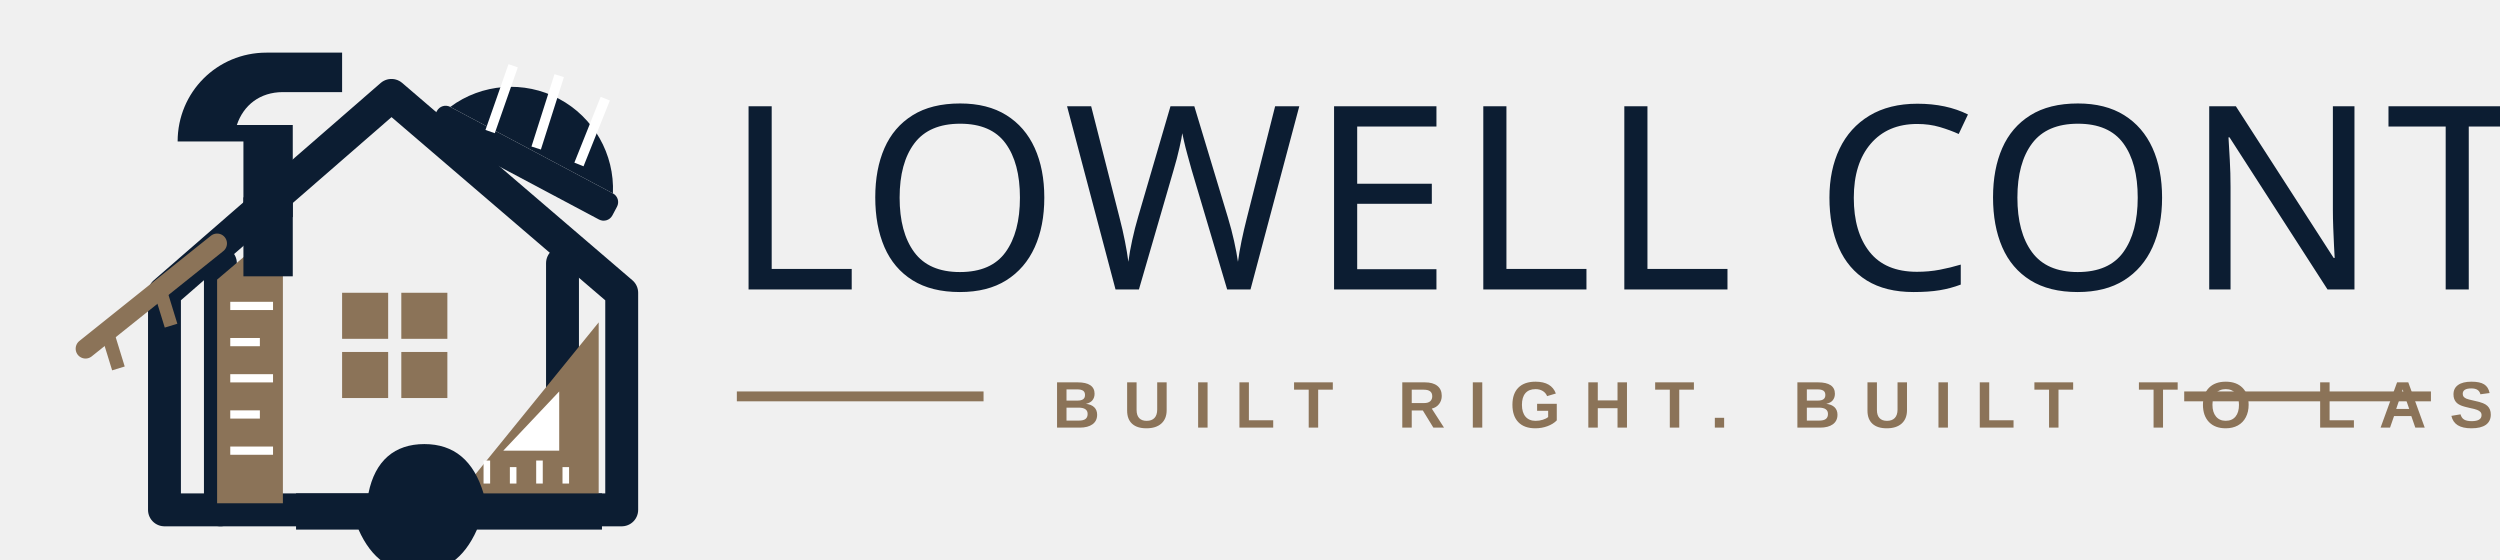
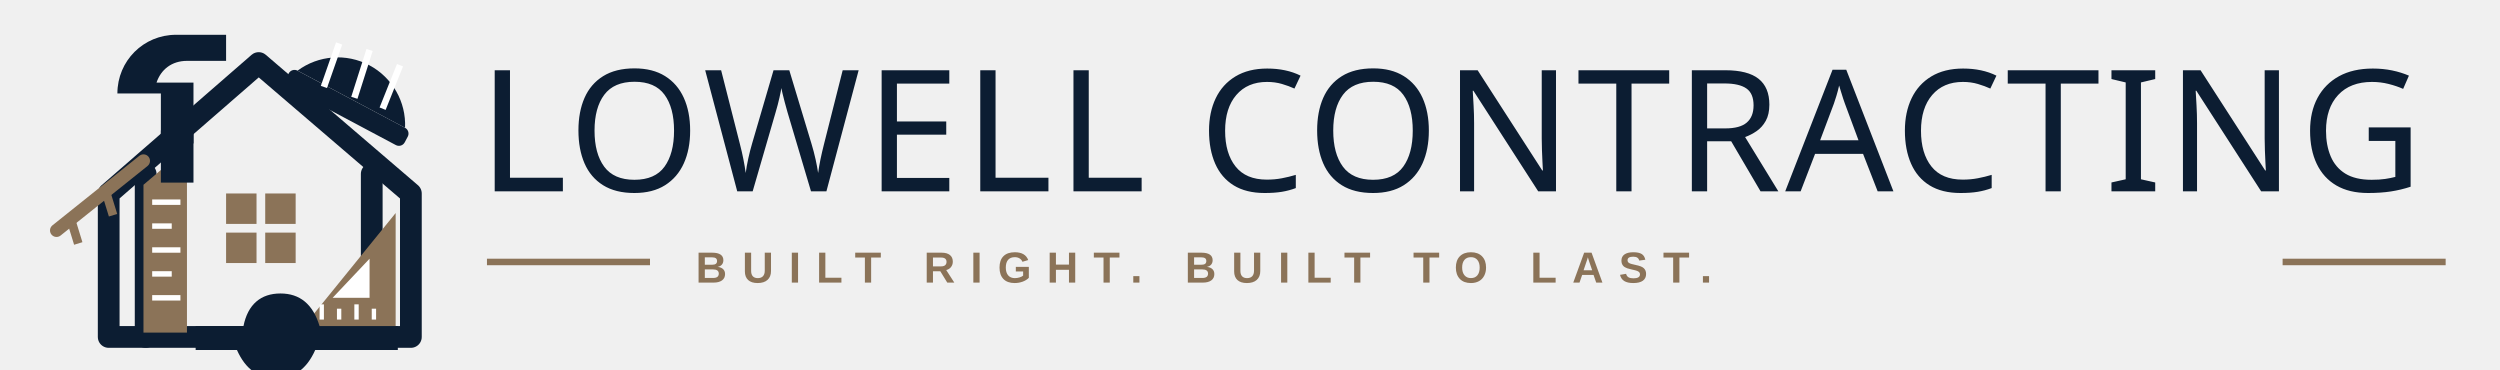
- <svg xmlns="http://www.w3.org/2000/svg" viewBox="0 0 760 170" role="img" aria-labelledby="title desc">
+ <svg xmlns="http://www.w3.org/2000/svg" viewBox="0 0 1150 170" role="img" aria-labelledby="title desc">
  <g transform="translate(8 5)">
    <g fill="none" stroke="#0c1d32" stroke-width="10" stroke-linecap="round" stroke-linejoin="round">
      <path d="M42 84 111 24l70 60v66H42z" />
      <path d="M59 75v75M163 75v75" />
    </g>
    <path d="M58 148V80l20-17v85z" fill="#8b7358" />
    <g stroke="#fff" stroke-width="2.5">
      <path d="M62 88h13M62 99h9M62 110h13M62 121h9M62 132h13" />
    </g>
    <path d="M131 146h43V93z" fill="#8b7358" />
    <path d="M145 132h17v-18z" fill="#fff" />
    <g stroke="#fff" stroke-width="2">
      <path d="M140 142v-7M148 142v-5M156 142v-7M164 142v-5" />
    </g>
    <g fill="#8b7358">
      <rect x="96" y="84" width="14" height="14" />
      <rect x="114" y="84" width="14" height="14" />
      <rect x="96" y="102" width="14" height="14" />
      <rect x="114" y="102" width="14" height="14" />
    </g>
    <path d="M82 145h22c2-10 8-15 17-15s15 5 18 15h36v11h-38c-4 9-10 13-18 13s-14-4-18-13H82z" fill="#0c1d32" />
    <g fill="#0c1d32">
      <path d="M46 38c0-15 12-27 27-27h23v12H78c-7 0-12 4-14 10h17v28H66V38z" />
      <rect x="66" y="55" width="15" height="24" />
    </g>
    <g transform="translate(128 5) rotate(28 25 24)" fill="#0c1d32">
      <path d="M3 34A31 31 0 0 1 59 34z" />
      <rect x="0" y="34" width="62" height="9" rx="3" />
    </g>
    <g stroke="#fff" stroke-width="3">
      <path d="M148 15l-7 20M162 18l-7 22M176 25l-8 20" />
    </g>
    <path d="M18 101 58 69" stroke="#8b7358" stroke-width="6" stroke-linecap="round" />
    <path d="m24 94 4 13M40 81l4 13" stroke="#8b7358" stroke-width="4" />
  </g>
  <text x="220" y="88" font-family="Impact,Arial Narrow,sans-serif" font-size="78" letter-spacing="2" fill="#0c1d32">LOWELL CONTRACTING</text>
  <g fill="#8b7358">
    <rect x="224" y="119" width="75" height="3" />
-     <rect x="664" y="119" width="75" height="3" />
+     <rect x="1050" y="119" width="75" height="3" />
  </g>
  <text x="320" y="130" font-family="Arial,sans-serif" font-size="20" font-weight="700" letter-spacing="7" fill="#8b7358">BUILT RIGHT. BUILT TO LAST.</text>
</svg>
